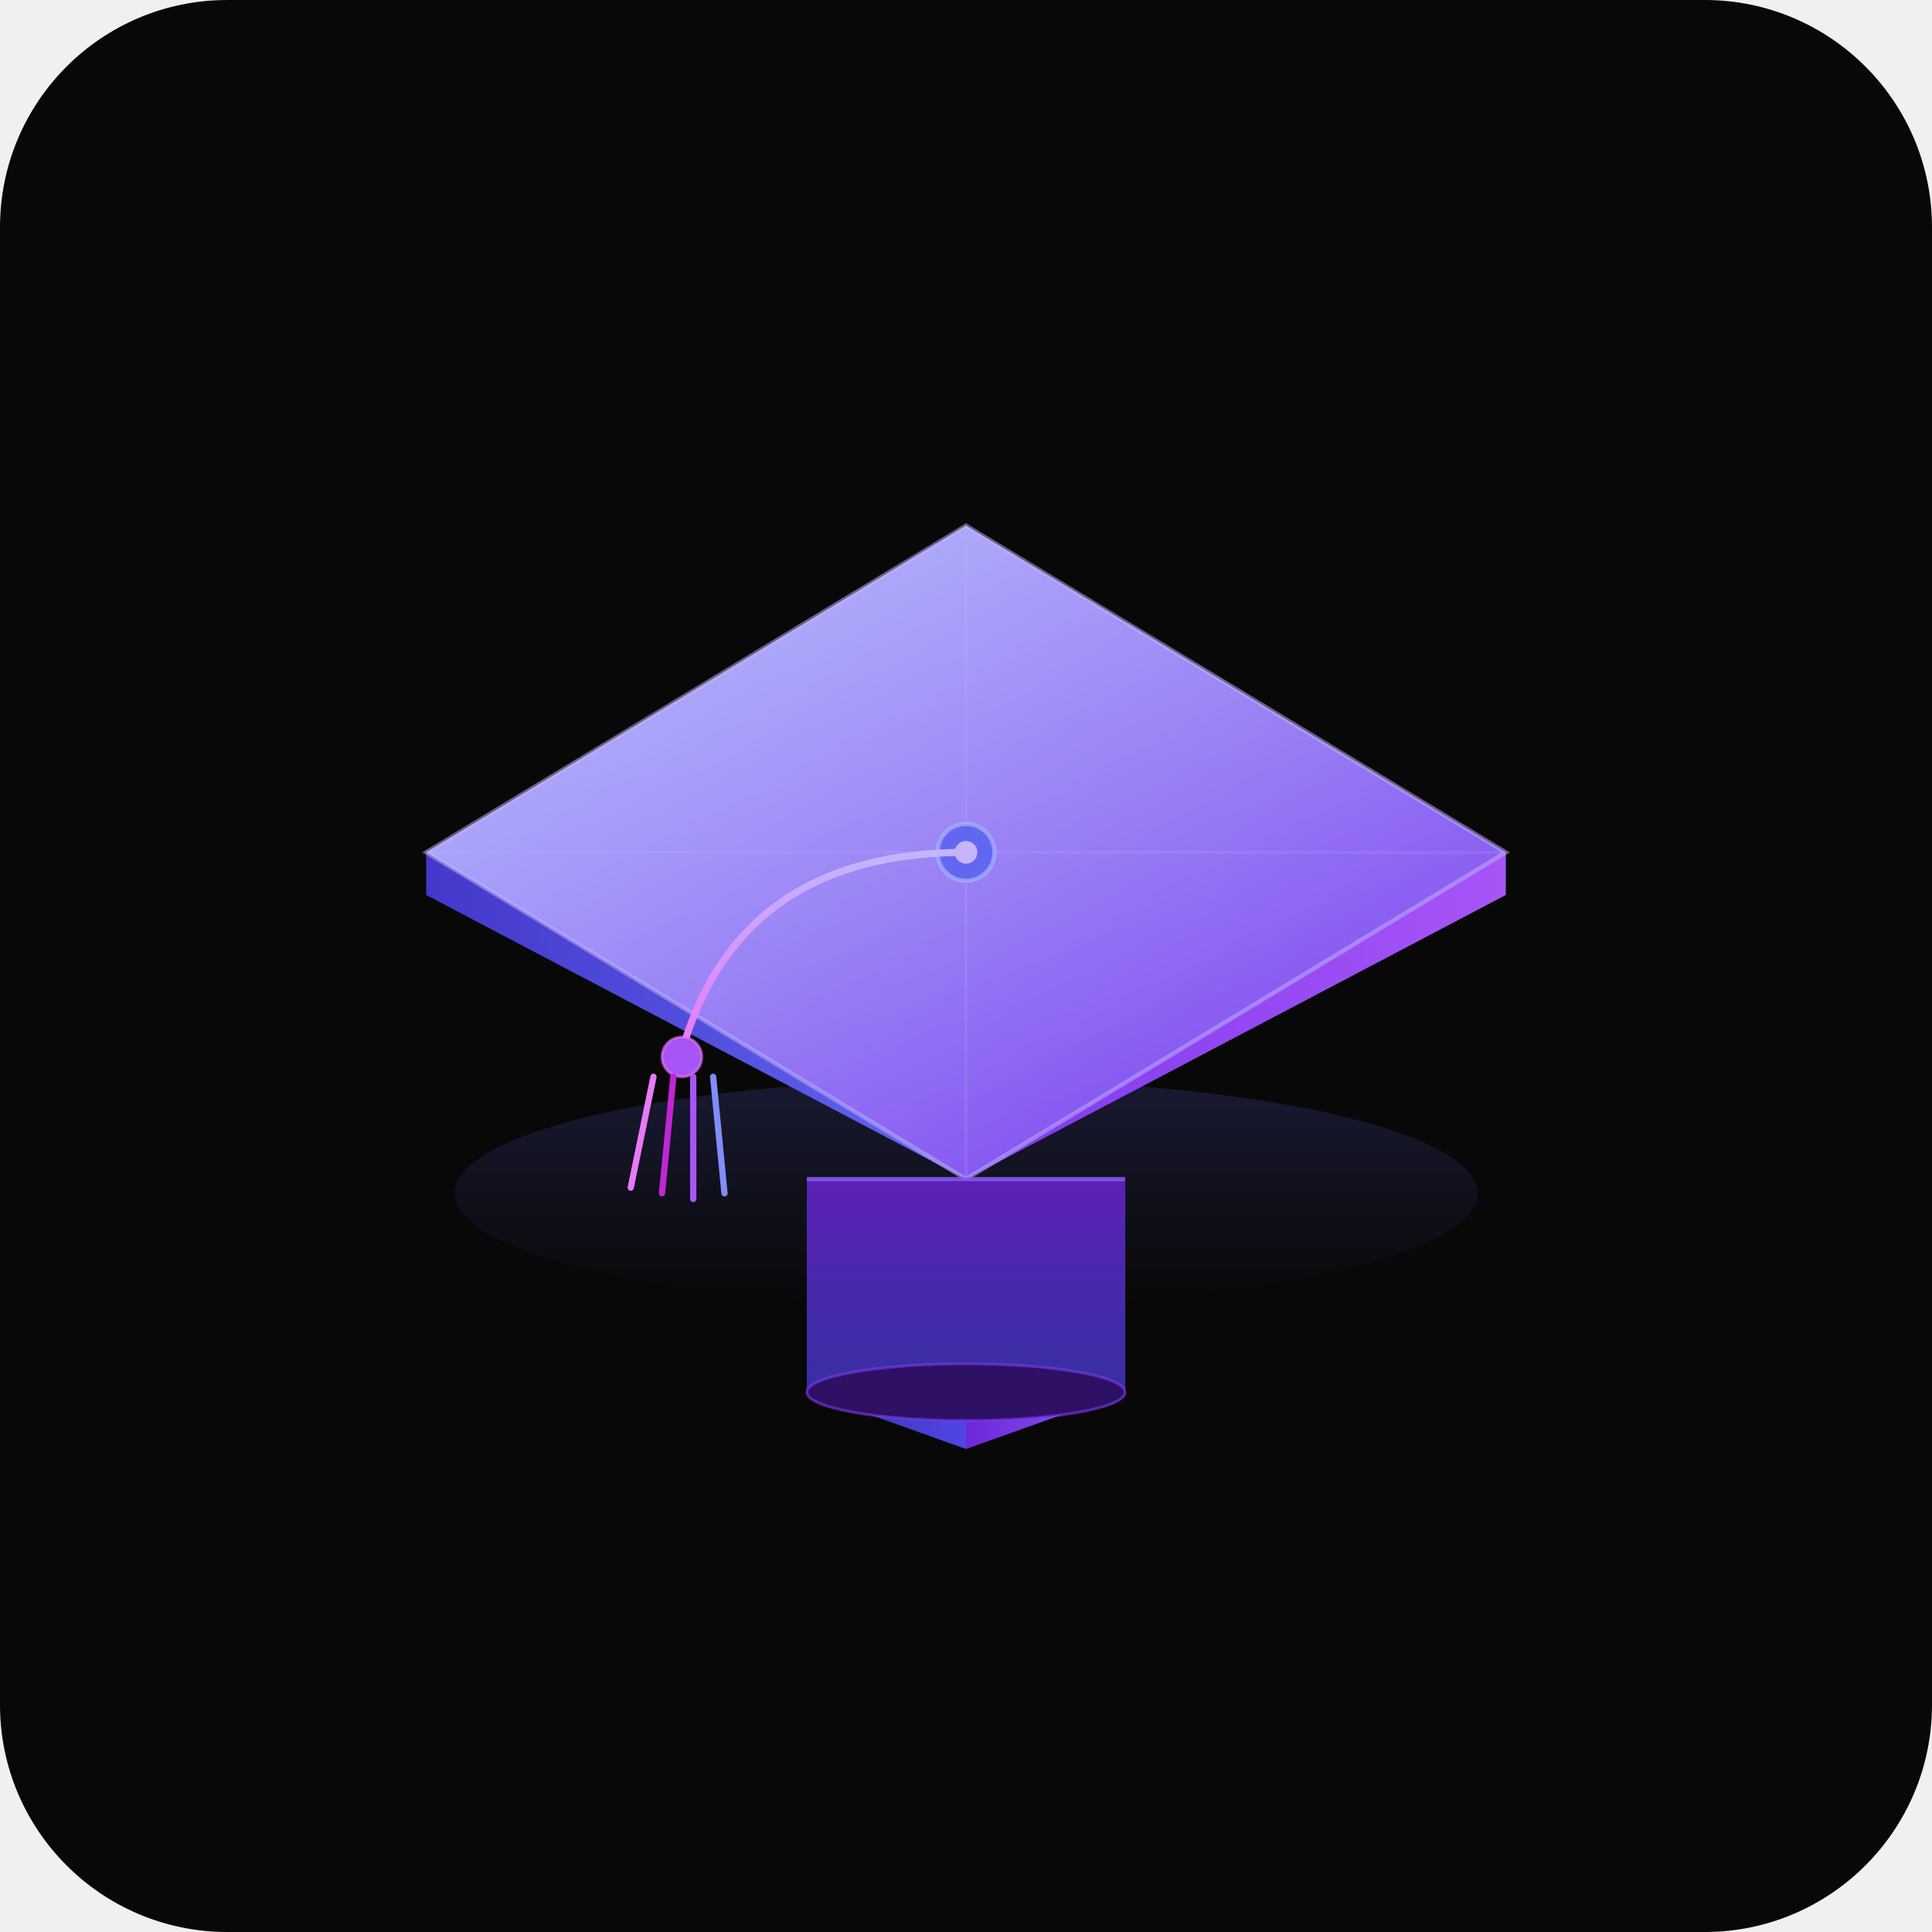
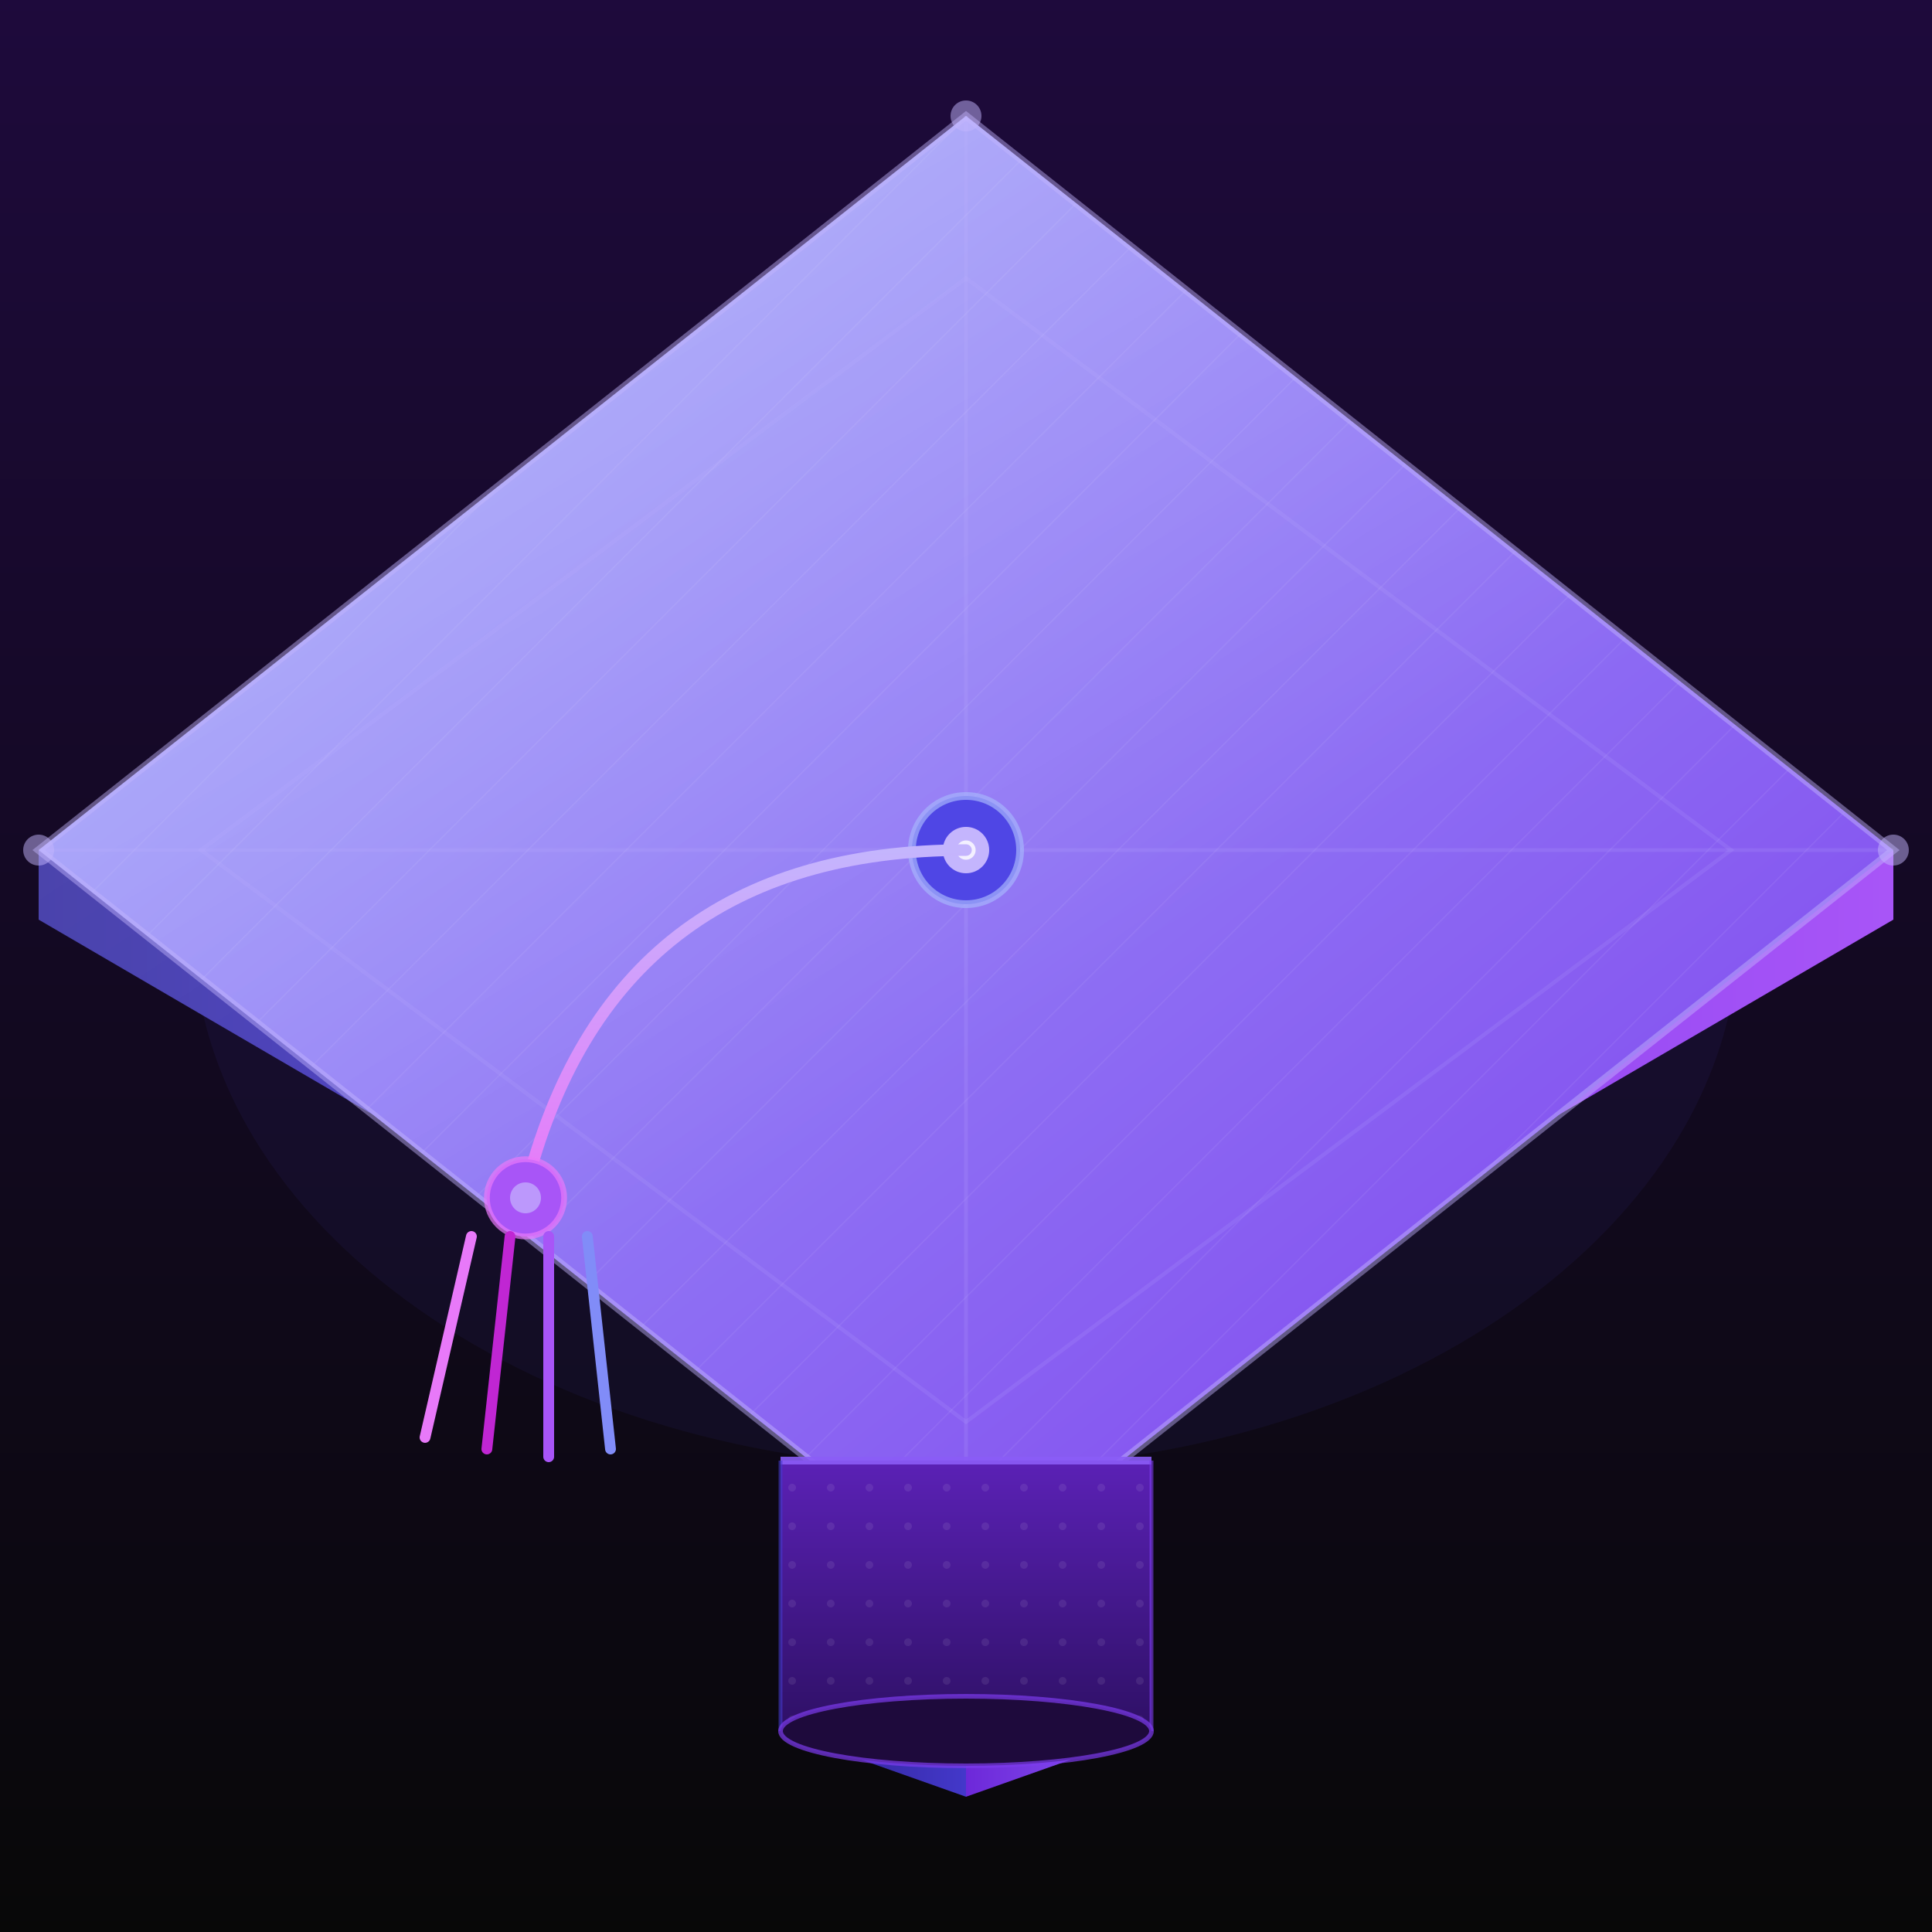
- <svg xmlns="http://www.w3.org/2000/svg" width="100%" viewBox="0 0 680 680" role="img">
+ <svg xmlns="http://www.w3.org/2000/svg" width="500" height="500" viewBox="0 0 500 500" role="img">
  <defs>
    <linearGradient id="topFace" x1="0%" y1="0%" x2="100%" y2="100%">
      <stop offset="0%" stop-color="#a5b4fc" />
      <stop offset="100%" stop-color="#7c3aed" />
    </linearGradient>
    <linearGradient id="leftFace" x1="0%" y1="0%" x2="100%" y2="0%">
-       <stop offset="0%" stop-color="#4338ca" />
-       <stop offset="100%" stop-color="#6366f1" />
+       <stop offset="0%" stop-color="#3730a3" />
+       <stop offset="100%" stop-color="#5b46e5" />
    </linearGradient>
    <linearGradient id="rightFace" x1="0%" y1="0%" x2="100%" y2="0%">
      <stop offset="0%" stop-color="#7c3aed" />
      <stop offset="100%" stop-color="#a855f7" />
    </linearGradient>
    <linearGradient id="bodyLeft" x1="0%" y1="0%" x2="100%" y2="0%">
-       <stop offset="0%" stop-color="#3730a3" />
-       <stop offset="100%" stop-color="#4f46e5" />
+       <stop offset="0%" stop-color="#2e1f8a" />
+       <stop offset="100%" stop-color="#4338ca" />
    </linearGradient>
    <linearGradient id="bodyRight" x1="0%" y1="0%" x2="100%" y2="0%">
      <stop offset="0%" stop-color="#6d28d9" />
      <stop offset="100%" stop-color="#8b5cf6" />
    </linearGradient>
    <linearGradient id="bodyFront" x1="0%" y1="0%" x2="0%" y2="100%">
      <stop offset="0%" stop-color="#5b21b6" />
-       <stop offset="100%" stop-color="#3730a3" />
+       <stop offset="100%" stop-color="#2e1065" />
    </linearGradient>
-     <linearGradient id="shine" x1="0%" y1="0%" x2="60%" y2="100%">
-       <stop offset="0%" stop-color="#fff" stop-opacity="0.22" />
+     <linearGradient id="shine" x1="10%" y1="0%" x2="55%" y2="60%">
+       <stop offset="0%" stop-color="#fff" stop-opacity="0.28" />
+       <stop offset="100%" stop-color="#fff" stop-opacity="0" />
+     </linearGradient>
+     <linearGradient id="shineLeft" x1="0%" y1="0%" x2="100%" y2="100%">
+       <stop offset="0%" stop-color="#fff" stop-opacity="0.10" />
      <stop offset="100%" stop-color="#fff" stop-opacity="0" />
    </linearGradient>
    <linearGradient id="tasselStr" x1="0%" y1="0%" x2="0%" y2="100%">
      <stop offset="0%" stop-color="#c4b5fd" />
      <stop offset="100%" stop-color="#e879f9" />
    </linearGradient>
-     <linearGradient id="glow" x1="0%" y1="0%" x2="0%" y2="100%">
-       <stop offset="0%" stop-color="#6366f1" stop-opacity="0.18" />
-       <stop offset="100%" stop-color="#6366f1" stop-opacity="0" />
+     <linearGradient id="bgGlow" x1="50%" y1="0%" x2="50%" y2="100%">
+       <stop offset="0%" stop-color="#1e0a3c" />
+       <stop offset="100%" stop-color="#080808" />
    </linearGradient>
+     <pattern id="hatch" patternUnits="userSpaceOnUse" width="18" height="18" patternTransform="rotate(45)">
+       <line x1="0" y1="0" x2="0" y2="18" stroke="#fff" stroke-width="0.6" opacity="0.07" />
+     </pattern>
+     <pattern id="dots" patternUnits="userSpaceOnUse" width="10" height="10">
+       <circle cx="5" cy="5" r="1" fill="#fff" opacity="0.08" />
+     </pattern>
+     <clipPath id="topClip">
+       <polygon points="250,30  490,220  250,410  10,220" />
+     </clipPath>
+     <clipPath id="frontClip">
+       <polygon points="202,378  298,378  298,448  202,448" />
+     </clipPath>
  </defs>
-   <rect x="0" y="0" width="680" height="680" rx="80" fill="#080808" />
-   <ellipse cx="340" cy="420" rx="180" ry="40" fill="url(#glow)" />
-   <polygon points="150,300  340,400  340,415  150,315" fill="url(#leftFace)" />
-   <polygon points="530,300  340,400  340,415  530,315" fill="url(#rightFace)" />
-   <polygon points="340,185  530,300  340,415  150,300" fill="url(#topFace)" />
-   <polygon points="340,185  530,300  340,415  150,300" fill="url(#shine)" />
-   <polygon points="340,185  530,300  340,415  150,300" fill="none" stroke="#c4b5fd" stroke-width="1.5" opacity="0.5" />
-   <line x1="340" y1="185" x2="340" y2="415" stroke="#c4b5fd" stroke-width="1" opacity="0.15" />
-   <line x1="150" y1="300" x2="530" y2="300" stroke="#c4b5fd" stroke-width="1" opacity="0.15" />
-   <polygon points="284,415  284,490  340,510  340,435" fill="url(#bodyLeft)" />
-   <polygon points="396,415  396,490  340,510  340,435" fill="url(#bodyRight)" />
-   <polygon points="284,415  396,415  396,490  284,490" fill="url(#bodyFront)" />
-   <line x1="284" y1="415" x2="396" y2="415" stroke="#8b5cf6" stroke-width="1.5" opacity="0.8" />
-   <ellipse cx="340" cy="490" rx="56" ry="10" fill="#2e1065" />
-   <ellipse cx="340" cy="490" rx="56" ry="10" fill="none" stroke="#7c3aed" stroke-width="1" opacity="0.6" />
-   <circle cx="340" cy="300" r="10" fill="#6366f1" />
-   <circle cx="340" cy="300" r="10" fill="none" stroke="#a5b4fc" stroke-width="1.5" opacity="0.7" />
-   <circle cx="340" cy="300" r="4" fill="#c4b5fd" />
-   <path d="M340,300 Q260,300 240,370" fill="none" stroke="url(#tasselStr)" stroke-width="2.5" stroke-linecap="round" />
-   <circle cx="240" cy="372" r="7" fill="#a855f7" />
-   <circle cx="240" cy="372" r="7" fill="none" stroke="#e879f9" stroke-width="1" opacity="0.6" />
-   <line x1="230" y1="379" x2="222" y2="418" stroke="#e879f9" stroke-width="2.2" stroke-linecap="round" />
-   <line x1="237" y1="379" x2="233" y2="420" stroke="#c026d3" stroke-width="2.2" stroke-linecap="round" />
-   <line x1="244" y1="379" x2="244" y2="422" stroke="#a855f7" stroke-width="2.2" stroke-linecap="round" />
-   <line x1="251" y1="379" x2="255" y2="420" stroke="#818cf8" stroke-width="2.2" stroke-linecap="round" />
+   <rect x="0" y="0" width="500" height="500" fill="url(#bgGlow)" />
+   <ellipse cx="250" cy="240" rx="200" ry="140" fill="#4f46e5" opacity="0.07" />
+   <polygon points="10,220  250,360  250,378  10,238" fill="url(#leftFace)" />
+   <polygon points="10,220  250,360  250,378  10,238" fill="url(#shineLeft)" />
+   <polygon points="490,220  250,360  250,378  490,238" fill="url(#rightFace)" />
+   <polygon points="250,30  490,220  250,410  10,220" fill="url(#topFace)" />
+   <polygon points="250,30  490,220  250,410  10,220" fill="url(#hatch)" clip-path="url(#topClip)" />
+   <polygon points="250,30  490,220  250,410  10,220" fill="url(#shine)" />
+   <polygon points="250,30  490,220  250,410  10,220" fill="none" stroke="#c4b5fd" stroke-width="2" opacity="0.45" />
+   <polygon points="250,72  448,220  250,368  52,220" fill="none" stroke="#c4b5fd" stroke-width="1" opacity="0.13" />
+   <line x1="250" y1="30" x2="250" y2="410" stroke="#c4b5fd" stroke-width="1" opacity="0.14" />
+   <line x1="10" y1="220" x2="490" y2="220" stroke="#c4b5fd" stroke-width="1" opacity="0.14" />
+   <circle cx="250" cy="30" r="4" fill="#c4b5fd" opacity="0.5" />
+   <circle cx="490" cy="220" r="4" fill="#c4b5fd" opacity="0.5" />
+   <circle cx="250" cy="410" r="4" fill="#c4b5fd" opacity="0.5" />
+   <circle cx="10" cy="220" r="4" fill="#c4b5fd" opacity="0.5" />
+   <polygon points="202,378  202,448  250,465  250,395" fill="url(#bodyLeft)" />
+   <polygon points="298,378  298,448  250,465  250,395" fill="url(#bodyRight)" />
+   <polygon points="202,378  298,378  298,448  202,448" fill="url(#bodyFront)" />
+   <polygon points="202,378  298,378  298,448  202,448" fill="url(#dots)" clip-path="url(#frontClip)" />
+   <line x1="202" y1="378" x2="298" y2="378" stroke="#8b5cf6" stroke-width="2" opacity="0.9" />
+   <line x1="202" y1="378" x2="202" y2="448" stroke="#4338ca" stroke-width="1" opacity="0.6" />
+   <line x1="298" y1="378" x2="298" y2="448" stroke="#7c3aed" stroke-width="1" opacity="0.6" />
+   <ellipse cx="250" cy="448" rx="48" ry="9" fill="#1e0a3c" />
+   <ellipse cx="250" cy="448" rx="48" ry="9" fill="none" stroke="#7c3aed" stroke-width="1.2" opacity="0.7" />
+   <circle cx="250" cy="220" r="14" fill="#4f46e5" />
+   <circle cx="250" cy="220" r="14" fill="none" stroke="#a5b4fc" stroke-width="2" opacity="0.7" />
+   <circle cx="250" cy="220" r="6" fill="#c4b5fd" />
+   <circle cx="250" cy="220" r="2.5" fill="#fff" opacity="0.8" />
+   <path d="M250,220 Q158,220 136,308" fill="none" stroke="url(#tasselStr)" stroke-width="3" stroke-linecap="round" />
+   <circle cx="136" cy="310" r="10" fill="#a855f7" />
+   <circle cx="136" cy="310" r="10" fill="none" stroke="#e879f9" stroke-width="1.5" opacity="0.7" />
+   <circle cx="136" cy="310" r="4" fill="#c4b5fd" opacity="0.7" />
+   <line x1="122" y1="320" x2="110" y2="372" stroke="#e879f9" stroke-width="2.8" stroke-linecap="round" />
+   <line x1="132" y1="320" x2="126" y2="375" stroke="#c026d3" stroke-width="2.8" stroke-linecap="round" />
+   <line x1="142" y1="320" x2="142" y2="377" stroke="#a855f7" stroke-width="2.8" stroke-linecap="round" />
+   <line x1="152" y1="320" x2="158" y2="375" stroke="#818cf8" stroke-width="2.8" stroke-linecap="round" />
</svg>
